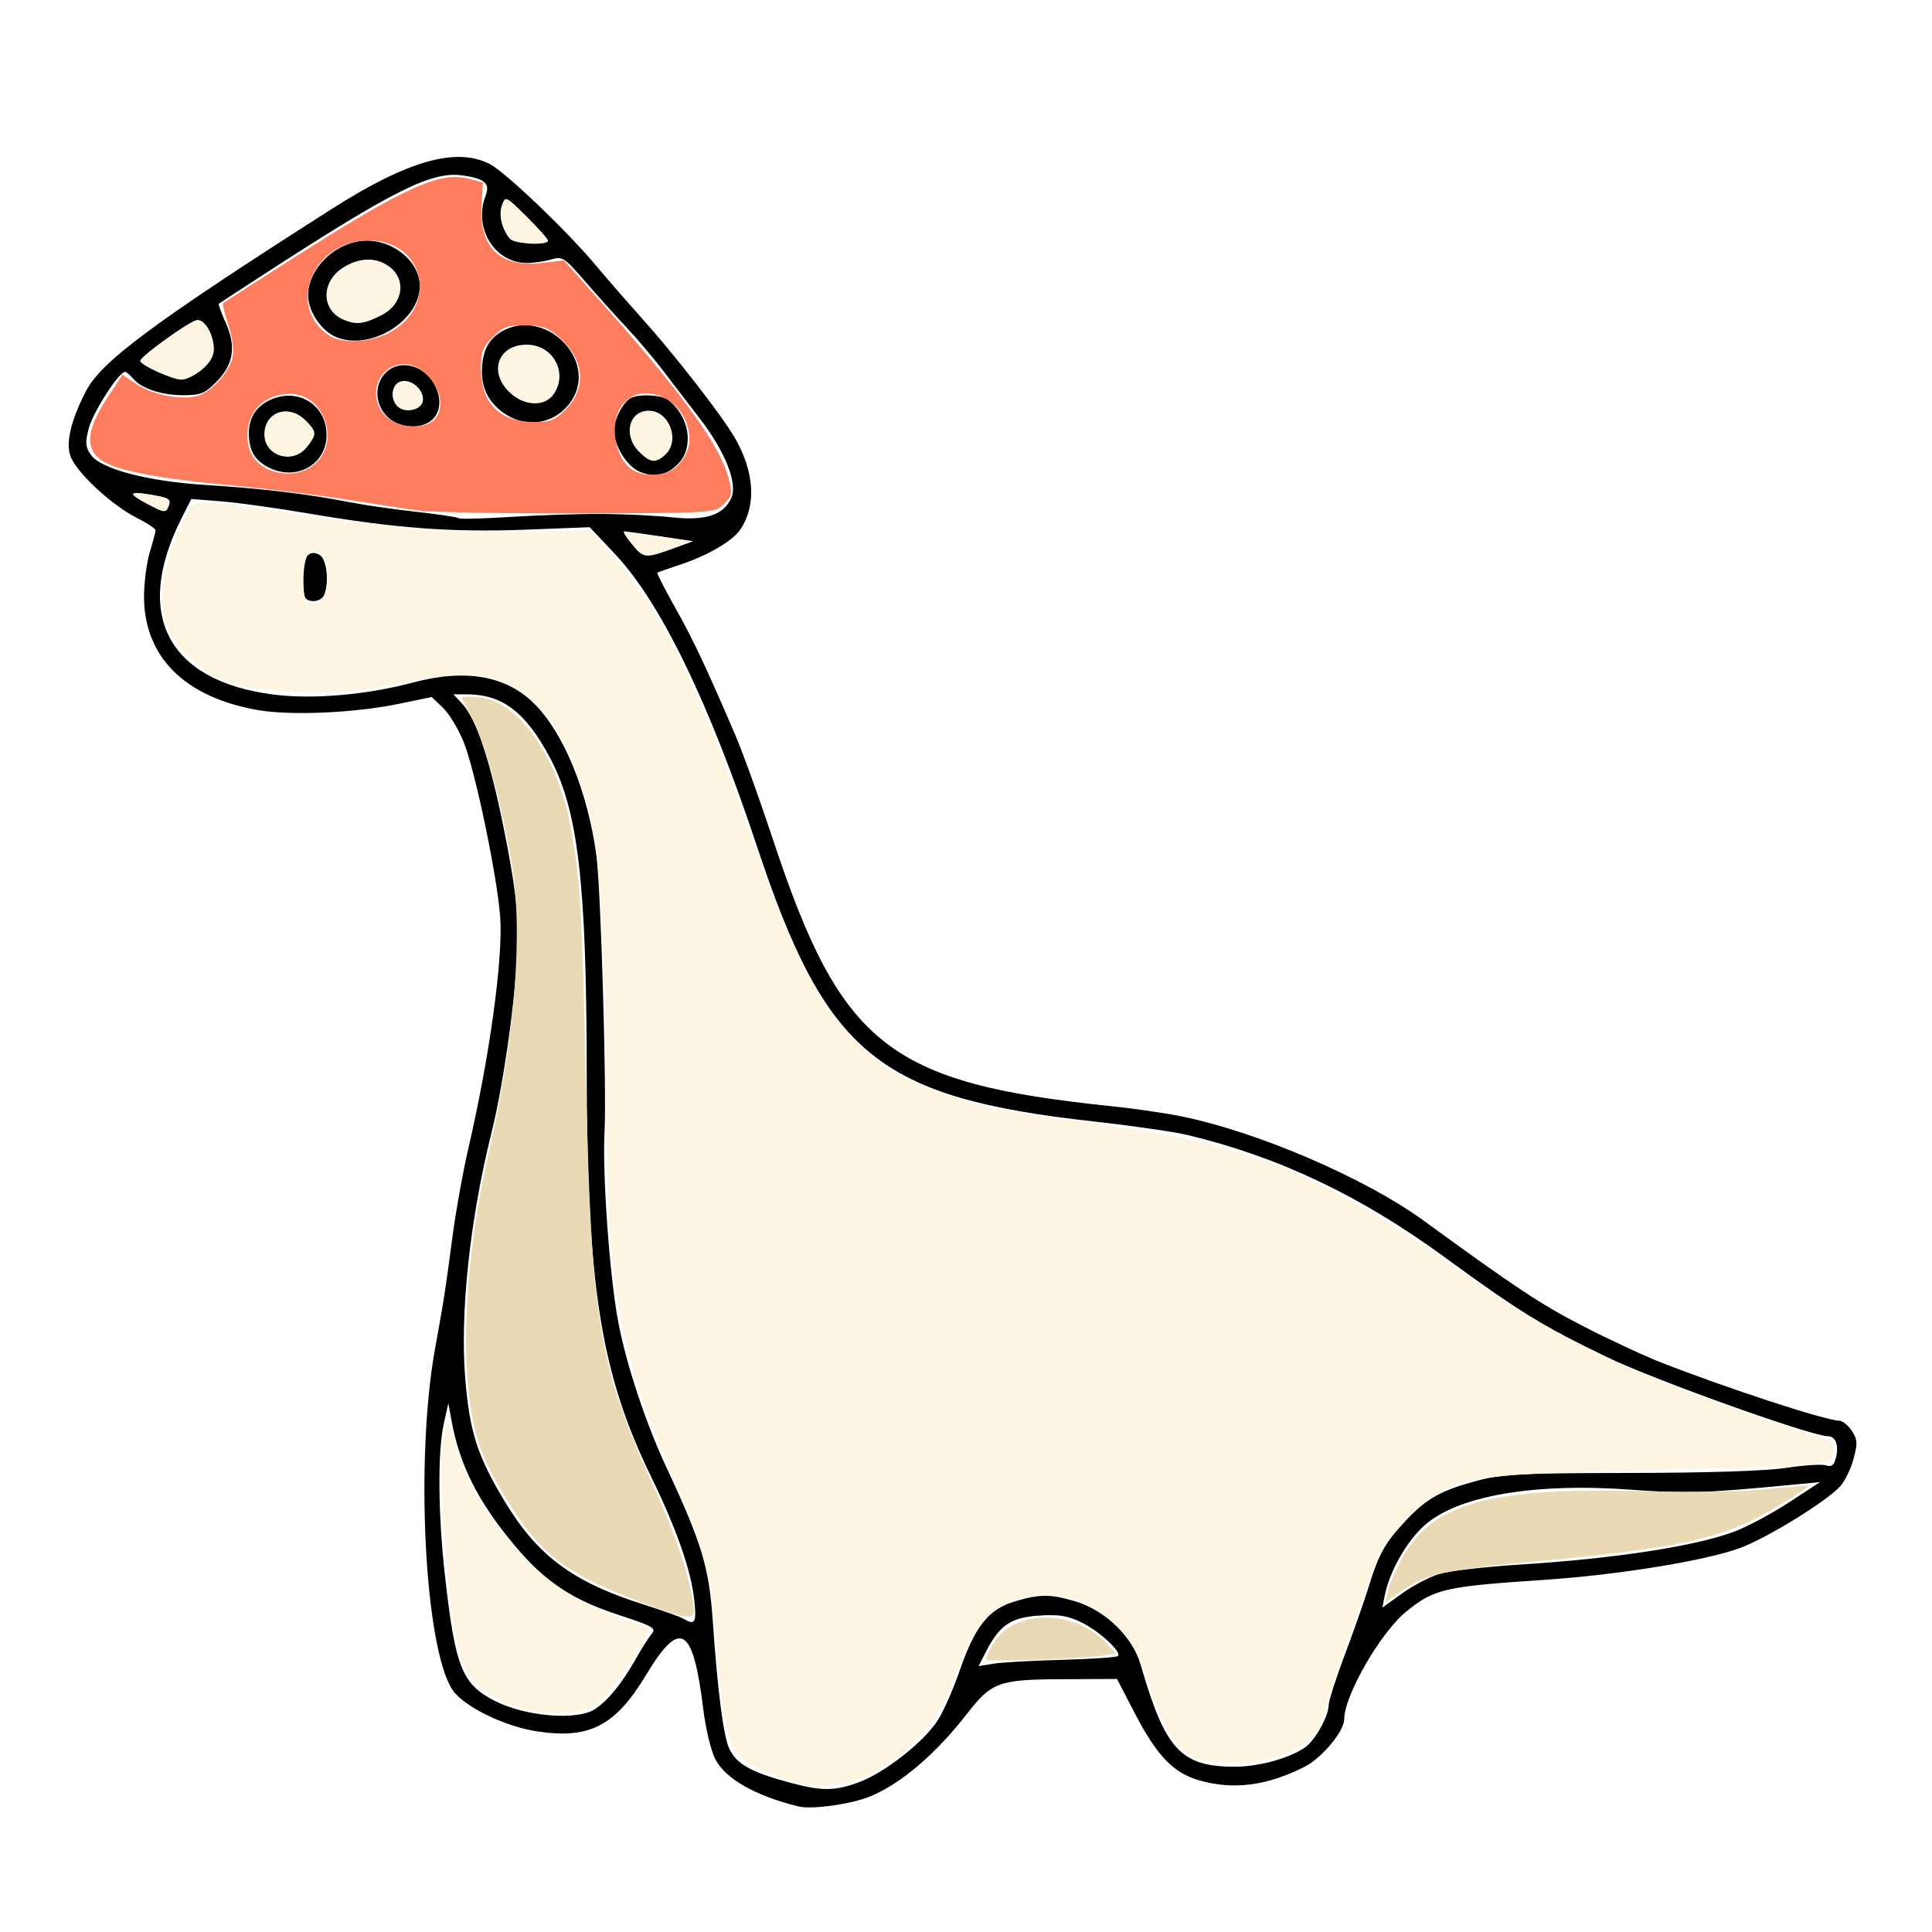
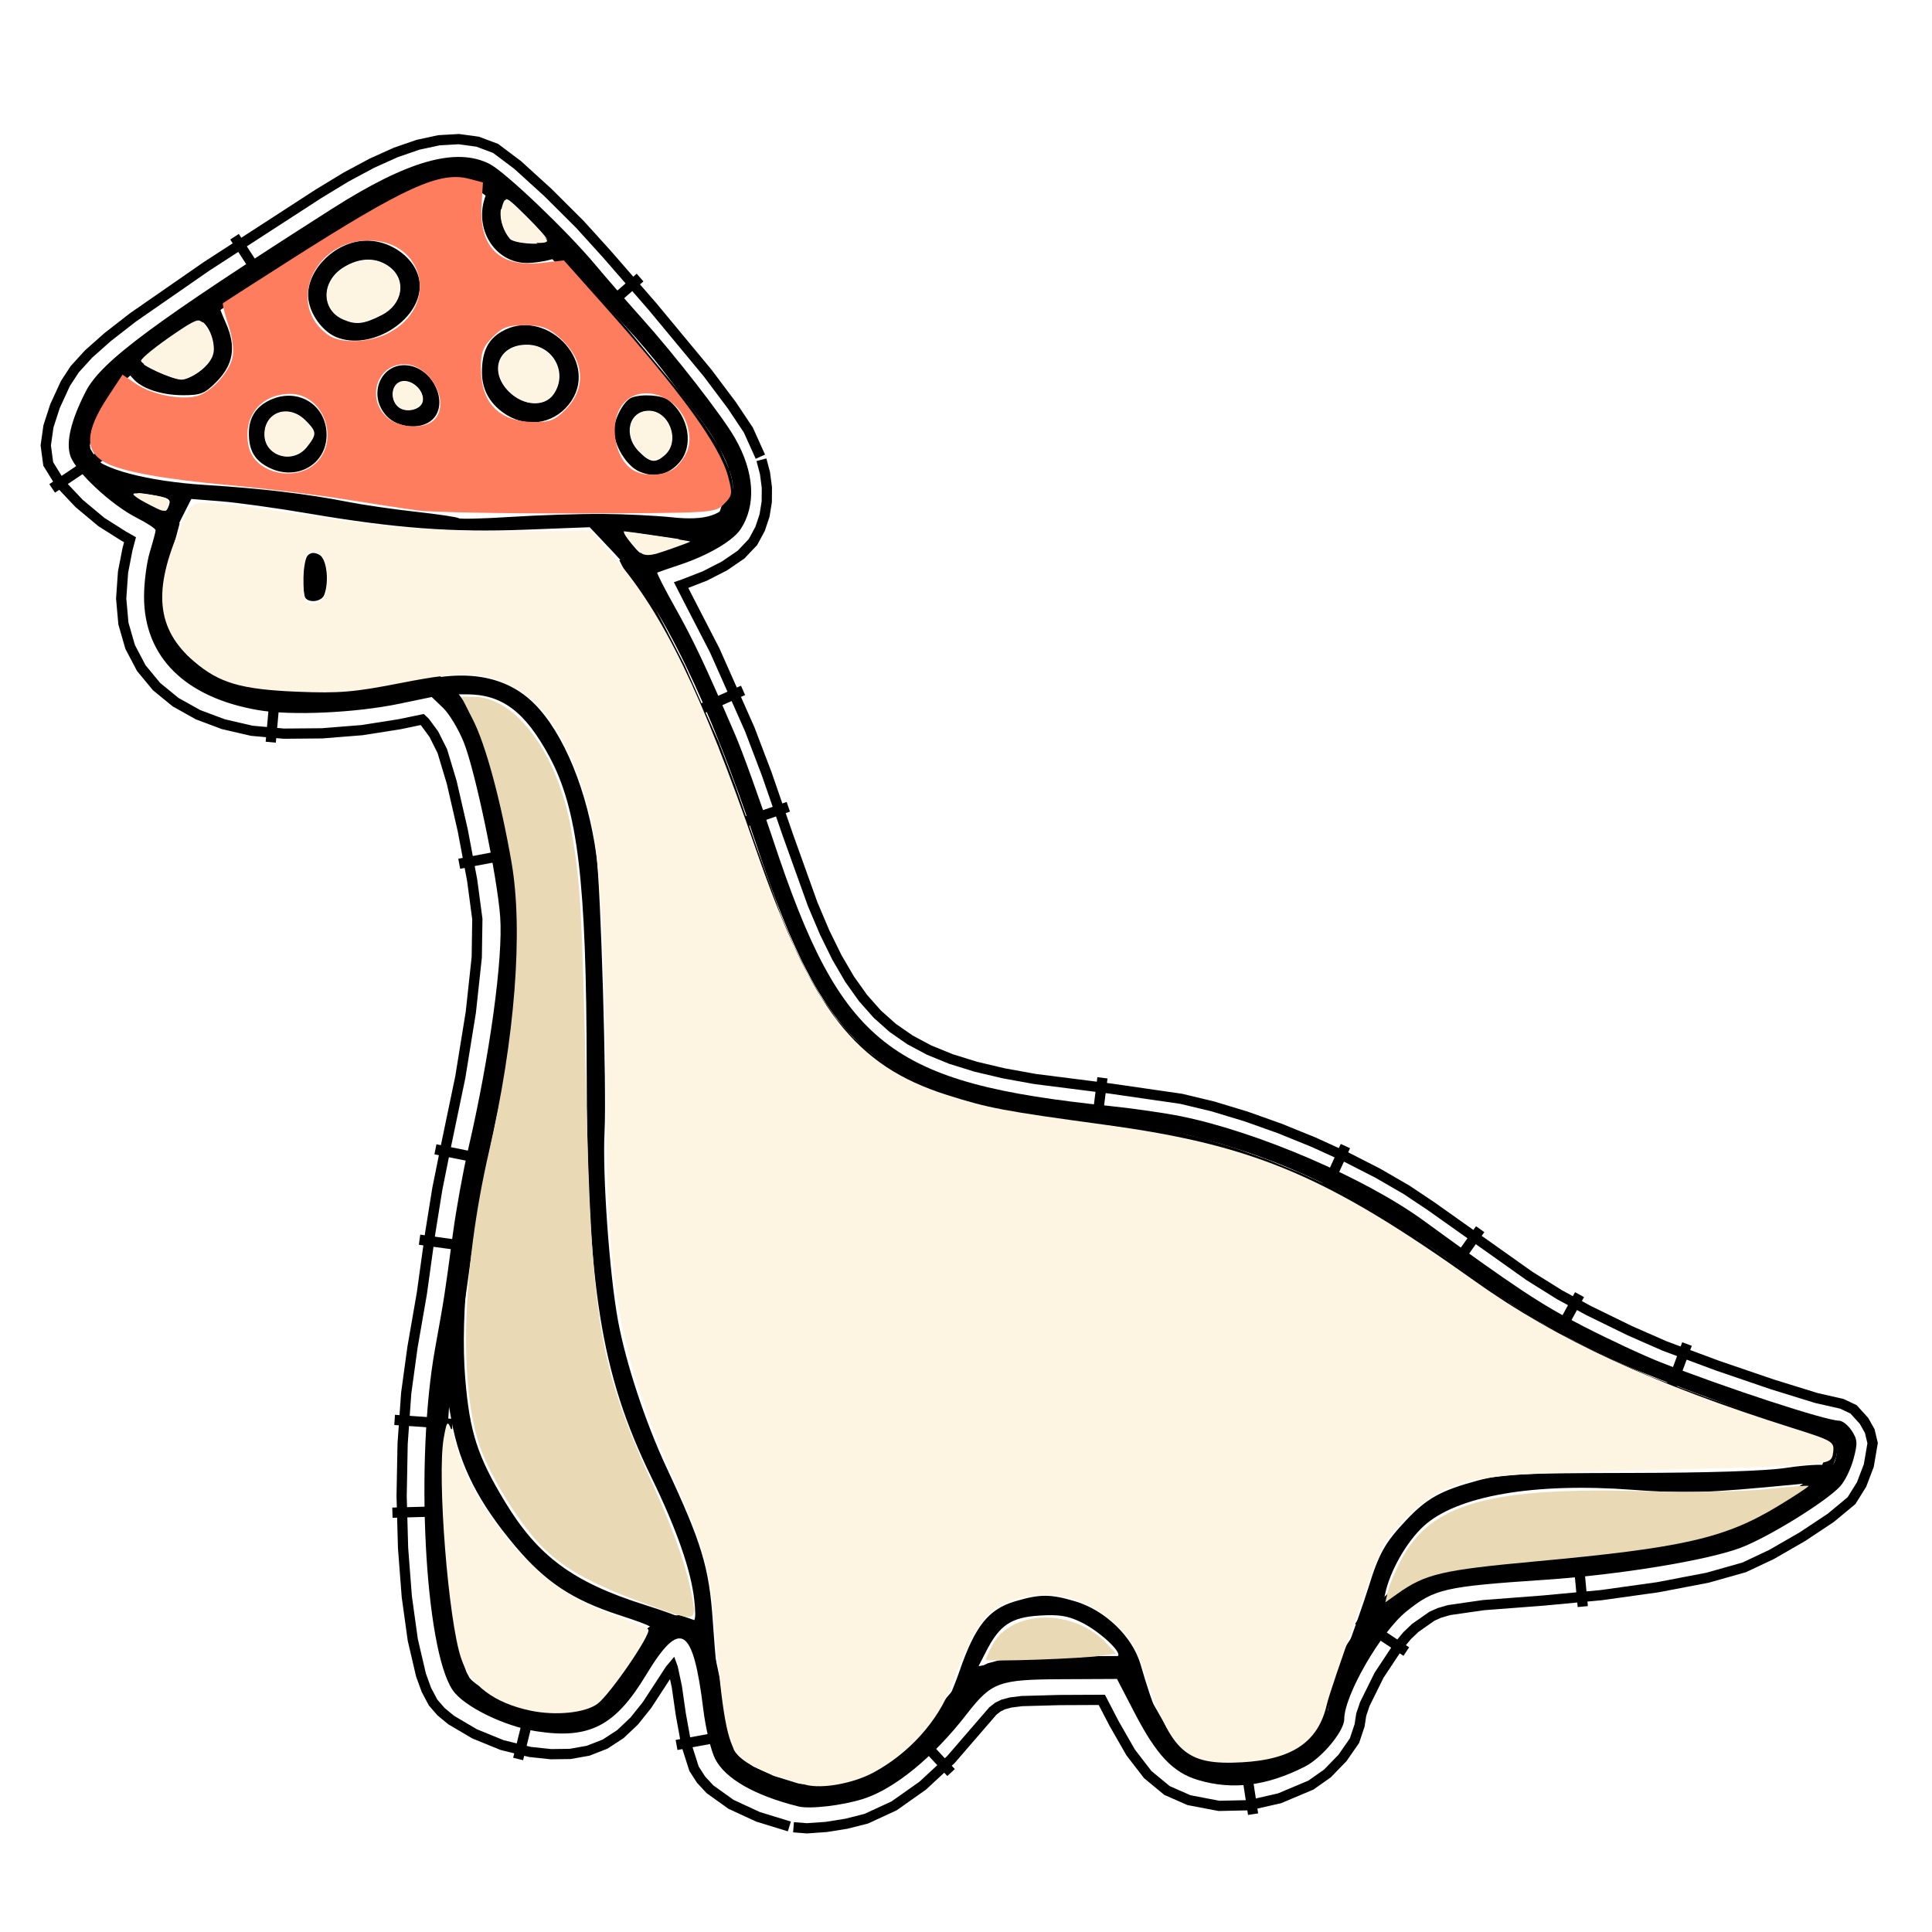
- <svg xmlns="http://www.w3.org/2000/svg" version="1.1" id="svg1" width="50mm" height="50mm" viewBox="0 0 188.976 188.976">
+ <svg xmlns="http://www.w3.org/2000/svg" xmlns:ns1="http://inkstitch.org/namespace" version="1.1" id="svg1" width="50mm" height="50mm" viewBox="0 0 188.976 188.976">
  <defs id="defs1" />
  <g id="g1">
    <path style="fill:#000000;stroke-width:0.38" d="m 78.104,176.698 c -4.267,-1.062 -7.164,-2.715 -8.153,-4.653 -0.408,-0.801 -0.929,-2.973 -1.156,-4.828 -1.002,-8.177 -2.251,-8.936 -5.591,-3.399 -3.028,5.02 -5.542,6.318 -10.705,5.53 -3.164,-0.483 -7.151,-2.441 -8.228,-4.041 -2.73,-4.058 -3.679,-22.509 -1.718,-33.377 0.928,-5.14 0.938,-5.207 1.74,-11.208 0.321,-2.403 1.001,-6.164 1.51,-8.359 2.1,-9.036 3.428,-18.716 3.119,-22.726 C 48.61,85.577 46.491,75.434 45.368,72.618 44.858,71.341 43.944,69.82 43.335,69.237 L 42.23,68.177 39.08,68.832 C 34.755,69.732 28.497,70.016 25.265,69.46 18.096,68.227 14.097,64.262 14.089,58.379 c -0.002,-1.377 0.251,-3.343 0.562,-4.369 0.311,-1.026 0.568,-1.99 0.57,-2.144 0.002,-0.153 -0.827,-0.7 -1.843,-1.214 C 10.871,49.381 7.389,46.128 6.878,44.58 6.433,43.232 6.947,41.099 8.398,38.276 9.9,35.353 15.05,31.535 32.486,20.417 c 7.372,-4.701 12.142,-6.055 15.413,-4.375 1.534,0.788 7.566,6.545 10.358,9.886 1.048,1.254 3.056,3.562 4.463,5.129 3.312,3.688 7.911,9.602 9.161,11.778 1.91,3.326 2.114,6.555 0.565,8.919 -0.748,1.142 -3.169,2.564 -5.93,3.483 -1.149,0.383 -2.15,0.729 -2.223,0.771 -0.073,0.041 0.713,1.582 1.747,3.424 1.792,3.192 2.945,5.635 5.884,12.468 0.719,1.672 2.383,6.288 3.697,10.258 6.665,20.134 11.312,23.793 33.068,26.04 2.194,0.227 5.272,0.672 6.839,0.991 7.522,1.528 18.011,6.043 23.746,10.222 9.062,6.603 11.423,8.166 15.581,10.308 2.506,1.291 5.924,2.884 7.595,3.539 6.443,2.526 16.15,5.701 17.428,5.701 0.331,0 0.892,0.445 1.248,0.988 0.565,0.862 0.587,1.213 0.175,2.755 -0.26,0.972 -0.846,2.176 -1.303,2.676 -1.355,1.482 -7.018,4.983 -9.72,6.008 -3.262,1.238 -11.881,2.651 -19.155,3.139 -9.863,0.662 -10.793,0.874 -13.549,3.088 -2.509,2.017 -6.09,8.218 -6.09,10.548 0,1.164 -2.171,3.781 -3.844,4.635 -3.718,1.897 -7.066,2.319 -10.44,1.317 -2.467,-0.733 -4.072,-2.428 -6.224,-6.577 l -1.718,-3.312 -5.319,0.025 c -6.304,0.029 -6.934,0.262 -9.438,3.487 -3.223,4.151 -7.017,7.251 -10.061,8.219 -2.034,0.647 -5.219,1.02 -6.337,0.742 z m 5.986,-2.402 c 2.423,-0.907 6.124,-3.796 7.551,-5.895 0.567,-0.834 1.566,-3.07 2.222,-4.97 1.509,-4.374 2.826,-6.026 5.417,-6.796 2.44,-0.725 3.457,-0.725 5.884,-0.005 2.94,0.873 5.616,3.461 6.406,6.195 2.382,8.243 3.895,9.923 8.991,9.987 2.39,0.03 5.357,-0.749 7.033,-1.847 0.999,-0.654 2.372,-3.089 2.372,-4.204 0,-0.398 0.701,-2.585 1.558,-4.859 0.857,-2.275 1.901,-5.247 2.322,-6.605 1.034,-3.341 1.601,-4.358 3.656,-6.555 2.045,-2.186 3.442,-2.961 7.093,-3.937 2.326,-0.621 4.184,-0.713 14.818,-0.73 7.76,-0.013 13.298,-0.193 15.309,-0.498 1.733,-0.263 3.48,-0.375 3.882,-0.247 0.56,0.178 0.788,0.006 0.974,-0.739 0.31,-1.236 -0.023,-2.112 -0.804,-2.112 -1.576,0 -16.842,-5.458 -21.451,-7.67 -6.372,-3.057 -8.674,-4.471 -16.015,-9.836 -8.235,-6.019 -16.243,-9.823 -25.18,-11.962 -1.269,-0.304 -5.369,-0.894 -9.111,-1.311 C 85.881,107.345 80.822,103.208 74.019,82.723 69.351,68.667 64.613,58.918 60.155,54.192 l -2.474,-2.623 -6.315,0.242 c -7.169,0.274 -12.681,-0.137 -21.133,-1.576 -3.134,-0.534 -7.009,-1.073 -8.61,-1.199 l -2.911,-0.229 -0.941,1.858 c -4.772,9.424 -1.391,15.938 8.965,17.272 3.829,0.493 9.102,0.038 13.684,-1.181 5.124,-1.363 9.099,-0.665 11.844,2.08 2.89,2.89 5.217,8.577 6.074,14.843 0.426,3.114 1.011,22.947 0.796,26.976 -0.223,4.175 0.479,14.019 1.323,18.563 0.772,4.152 2.676,9.917 4.726,14.305 3.462,7.411 4.176,9.773 4.535,15.004 0.475,6.912 1.045,11.325 1.618,12.528 0.709,1.488 2.107,2.277 5.817,3.284 3.239,0.879 4.495,0.872 6.936,-0.042 z M 29.916,58.54 c -0.427,-0.427 -0.281,-3.746 0.185,-4.212 0.301,-0.301 0.657,-0.321 1.14,-0.063 0.713,0.381 0.979,2.603 0.471,3.927 -0.232,0.606 -1.326,0.817 -1.796,0.348 z M 58.202,167.168 c 1.292,-0.861 2.612,-2.479 3.949,-4.842 0.591,-1.045 1.309,-2.177 1.596,-2.517 0.468,-0.554 0.14,-0.742 -3.217,-1.841 -4.558,-1.493 -7.172,-3.225 -10.1,-6.692 -3.624,-4.292 -5.474,-7.935 -6.27,-12.345 l -0.303,-1.681 -0.448,2.013 c -0.613,2.754 -0.562,8.87 0.124,14.953 0.999,8.856 1.658,10.511 4.836,12.141 3.024,1.551 8.095,1.969 9.834,0.811 z m 45.667,-4.813 c 2.886,-0.077 5.353,-0.245 5.481,-0.373 0.396,-0.396 -1.855,-2.463 -3.602,-3.309 -1.31,-0.634 -2.167,-0.769 -4.095,-0.647 -2.755,0.175 -3.877,0.929 -5.187,3.483 l -0.75,1.463 1.452,-0.239 c 0.799,-0.131 3.814,-0.302 6.7,-0.379 z m -35.956,-5.822 c -0.307,-2.898 -1.726,-6.961 -4.212,-12.063 -4.953,-10.161 -6.294,-18.627 -6.314,-39.859 -0.017,-18.376 -0.863,-25.451 -3.658,-30.619 -2.375,-4.39 -4.61,-6.071 -8.08,-6.077 l -1.301,-0.002 0.823,0.876 c 1.422,1.513 2.762,5.533 4.142,12.417 0.994,4.961 1.333,7.62 1.331,10.453 -0.002,4.438 -1.291,14.025 -2.579,19.187 -2.102,8.424 -3.083,17.632 -2.558,24.001 0.432,5.235 1.192,7.59 3.888,12.053 3.216,5.322 6.669,7.869 13.659,10.074 1.753,0.553 3.462,1.166 3.799,1.363 1.133,0.662 1.292,0.391 1.06,-1.803 z m 72.905,-2.591 c 0.949,-0.286 4.543,-0.697 7.985,-0.914 9.227,-0.582 17.068,-1.794 20.854,-3.223 1.26,-0.476 3.659,-1.758 5.331,-2.851 l 3.039,-1.986 -2.47,0.238 c -8.674,0.837 -10.757,0.906 -15.782,0.523 -9.703,-0.739 -17.299,0.577 -20.532,3.557 -1.699,1.567 -3.321,4.444 -3.777,6.701 l -0.254,1.26 1.939,-1.393 c 1.066,-0.766 2.716,-1.627 3.665,-1.913 z M 66.114,53.554 67.801,52.936 64.594,52.461 c -1.764,-0.261 -3.352,-0.482 -3.529,-0.491 -0.177,-0.009 0.165,0.568 0.76,1.281 1.164,1.395 1.285,1.403 4.289,0.302 z M 58.918,50.27 c 2.194,0.014 5.28,0.165 6.858,0.334 3.247,0.349 4.994,-0.222 5.748,-1.876 0.65,-1.427 -0.558,-4.505 -3.045,-7.753 -1.183,-1.546 -2.88,-3.758 -3.77,-4.915 -0.89,-1.158 -2.432,-2.97 -3.426,-4.028 -0.994,-1.058 -2.796,-3.063 -4.004,-4.456 -2.118,-2.442 -2.241,-2.52 -3.411,-2.185 -0.668,0.191 -1.728,0.342 -2.356,0.335 -3.156,-0.037 -5.216,-3.416 -4.012,-6.581 0.462,-1.214 -0.086,-1.689 -2.297,-1.991 -2.986,-0.407 -6.652,1.421 -19.338,9.644 -2.403,1.558 -4.414,2.871 -4.469,2.918 -0.055,0.047 0.26,0.899 0.7,1.893 1.032,2.334 0.74,4.075 -0.972,5.787 -1.101,1.101 -1.51,1.262 -3.212,1.262 -2.124,0 -4.097,-0.662 -4.917,-1.651 -0.287,-0.346 -0.635,-0.629 -0.774,-0.629 -0.585,0 -3.106,3.908 -3.521,5.459 -0.381,1.424 -0.357,1.827 0.154,2.606 0.928,1.416 5.546,2.64 11.311,2.998 5.411,0.336 9.926,0.873 13.832,1.645 1.482,0.293 4.491,0.731 6.685,0.973 2.194,0.242 4.074,0.524 4.177,0.627 0.103,0.103 2.411,0.046 5.129,-0.127 2.718,-0.173 6.737,-0.303 8.931,-0.288 z m 3.579,-4.166 c -1.216,-0.539 -2.44,-2.549 -2.44,-4.01 0,-1.108 0.973,-2.913 1.727,-3.202 1.001,-0.384 2.978,-0.247 3.61,0.251 2.009,1.584 2.496,4.483 1.027,6.126 -1.081,1.21 -2.429,1.497 -3.924,0.835 z m 2.565,-1.618 c 1.5,-1.358 0.409,-4.31 -1.593,-4.31 -1.972,0 -2.55,2.415 -0.959,4.007 1.097,1.097 1.609,1.157 2.552,0.304 z m -38.904,1.176 c -1.289,-0.7 -1.814,-1.651 -1.814,-3.288 0,-1.582 0.767,-2.712 2.258,-3.33 2.676,-1.108 5.341,0.633 5.341,3.491 0,2.963 -3.049,4.611 -5.784,3.127 z m 3.857,-1.929 c 1.001,-1.272 0.989,-1.492 -0.145,-2.626 -1.639,-1.639 -4.007,-0.821 -4.007,1.384 0,2.138 2.79,2.972 4.152,1.241 z m 7.798,-3.044 c -1.983,-2.14 -0.445,-5.437 2.292,-4.914 2.42,0.463 3.789,3.817 2.161,5.29 -1.107,1.001 -3.351,0.812 -4.452,-0.377 z m 3.549,-1.485 c 0.152,-1.063 -1.166,-2.207 -2.174,-1.887 -0.887,0.282 -1.067,1.666 -0.315,2.419 0.732,0.732 2.358,0.385 2.489,-0.531 z m 8.231,1.403 c -1.612,-0.983 -2.453,-2.423 -2.453,-4.2 0,-1.978 0.575,-3.177 1.896,-3.958 4.204,-2.484 9.51,2.735 6.863,6.75 -1.413,2.144 -4.111,2.746 -6.306,1.407 z m 4.554,-2.036 c 1.457,-2.08 -0.041,-4.855 -2.621,-4.855 -2.768,0 -3.758,2.587 -1.756,4.588 1.415,1.415 3.484,1.541 4.377,0.266 z M 32.892,32.975 c -1.325,-0.548 -2.525,-2.172 -2.723,-3.685 -0.329,-2.511 2.156,-5.32 5.05,-5.708 2.872,-0.385 5.837,1.84 5.841,4.384 0.005,3.422 -4.831,6.388 -8.167,5.008 z m 4.453,-2.159 c 2.033,-1.034 2.444,-3.388 0.815,-4.67 -1.276,-1.004 -2.931,-1.002 -4.559,0.004 -2.199,1.359 -2.216,4.159 -0.031,5.104 1.264,0.546 2.01,0.46 3.775,-0.438 z M 16.497,49.497 c 0.267,-0.695 0.072,-0.809 -1.937,-1.142 -1.991,-0.329 -2.046,-0.066 -0.19,0.914 1.737,0.917 1.858,0.93 2.127,0.228 z m 3.258,-13.344 c 0.771,-0.649 1.167,-1.328 1.163,-1.995 -0.008,-1.425 -0.868,-2.921 -1.643,-2.856 -0.673,0.056 -5.544,3.551 -5.561,3.99 -0.015,0.4 3.151,1.844 4.046,1.844 0.454,1.67e-4 1.352,-0.442 1.995,-0.983 z M 53.598,23.541 c 0,-0.164 -0.934,-1.221 -2.076,-2.349 -2.058,-2.032 -2.08,-2.042 -2.421,-1.127 -0.349,0.935 -0.022,2.335 0.767,3.286 0.433,0.521 3.731,0.689 3.731,0.189 z" id="path1" />
+     <path id="path38" style="stroke:#000000;stroke-width:1px;fill:none" transform="" d="M78.319,175.041 75.506,174.176 73.414,173.209 71.959,172.165 71.57,171.745 71.335,171.381 70.803,169.717 70.321,167.063 69.926,164.313 69.449,162.082 68.789,160.283 67.653,158.91 66.405,158.481 65.159,158.632 63.729,159.595 62.5,161.062 61.281,162.935 60.214,164.568 59.247,165.776 58.333,166.641 57.443,167.221 56.502,167.59 55.406,167.784 54.066,167.801 52.488,167.632 50.277,167.086 48.104,166.199 46.312,165.142 45.786,164.71 45.499,164.38 45.172,163.762 44.808,162.763 44.096,159.713 43.551,155.776 43.201,151.223 43.066,146.338 43.159,141.393 43.493,136.663 44.082,132.37 44.999,127.09 45.822,121.151 46.498,116.95 47.315,112.892 48.739,106.058 49.8,99.518 50.409,93.875 50.474,89.676 49.919,85.51 48.959,80.423 47.84,75.559 46.79,72.066 45.665,69.825 44.42,68.134 42.479,66.273 38.401,67.121 34.988,67.659 31.339,67.951 27.916,67.981 25.225,67.738 22.934,67.207 20.953,66.465 19.309,65.544 17.991,64.466 16.98,63.241 16.253,61.859 15.803,60.294 15.644,58.51 15.789,56.458 16.153,54.581 17.009,51.364 15.441,49.995 14.012,49.18 12.151,48.002 10.335,46.489 8.922,44.994 8.357,44.079 8.291,43.58 8.435,42.557 8.909,41.1 9.717,39.341 10.308,38.435 11.332,37.312 12.951,35.876 15.246,34.092 22.29,29.205 33.151,22.167 35.729,20.601 38.041,19.359 40.098,18.431 41.9,17.809 43.444,17.476 44.733,17.402 45.794,17.548 46.641,17.865 48.226,19.056 50.963,21.546 53.969,24.539 56.504,27.333 60.94,32.43 66.25,38.834 68.505,41.837 69.882,43.903 70.93,46.226  M77.209,178.653 74.152,177.713 71.503,176.489 69.445,175.013 68.571,174.069 67.888,173.008 67.128,170.634 66.59,167.67 66.203,164.978 65.808,163.133 65.774,163.04 65.544,163.314 64.447,165 63.279,166.788 62.033,168.343 60.682,169.621 59.182,170.599 57.531,171.245 55.762,171.559 53.888,171.583 51.831,171.363 49.103,170.689 46.421,169.594 44.14,168.249 43.142,167.429 42.364,166.533 41.71,165.302 41.179,163.843 40.376,160.403 39.791,156.18 39.426,151.42 39.285,146.354 39.382,141.224 39.732,136.272 40.346,131.79 41.264,126.507 42.084,120.592 42.778,116.277 43.612,112.134 45.022,105.37 46.053,99.012 46.633,93.642 46.691,89.897 46.186,86.11 45.259,81.197 44.185,76.528 43.265,73.468 42.431,71.807 41.57,70.637 41.3,70.379 39.08,70.84 35.434,71.415 31.506,71.73 27.762,71.762 24.625,71.479 21.839,70.833 19.358,69.903 17.172,68.679 15.312,67.157 13.817,65.346 12.728,63.275 12.071,60.99 11.853,58.545 12.035,55.963 12.468,53.735 12.718,52.793 12.064,52.42 9.921,51.064 7.743,49.248 5.91,47.31 4.717,45.378 4.476,43.565 4.739,41.702 5.382,39.722 6.399,37.509 7.31,36.114 8.674,34.618 10.534,32.967 13.007,31.045 20.185,26.066 31.141,18.965 33.852,17.318 36.368,15.967 38.702,14.915 40.881,14.162 42.934,13.719 44.883,13.608 46.726,13.86 48.477,14.517 50.638,16.141 53.57,18.808 56.704,21.928 59.329,24.822 63.821,29.983 69.218,36.491 71.591,39.653 73.2,42.066 74.375,44.671  M71.754,169.668 66.176,170.681  M52.039,166.548 50.68,172.052  M44.052,147.805 38.385,147.962  M44.255,139.284 38.6,138.885  M46.653,122.037 41.038,121.258  M48.149,113.536 42.591,112.417  M50.489,83.436 44.918,84.488  M26.992,66.949 26.483,72.595  M9.807,44.612 5.101,47.772  M26.022,27.913 22.939,23.155  M58.331,30.871 62.607,27.149  " ns1:satin_column="true" />
+     <path id="path39" style="stroke:#000000;stroke-width:1px;fill:none" transform="" d="M70.825,45.93 71.11,47.01 71.23,47.921 71.223,48.76 71.099,49.525 71.034,49.721 70.865,50.223 70.563,50.784 70.021,51.353 68.928,52.101 67.388,52.889 65.524,53.612 61.283,55.083 64.019,60.444 66.507,65.267 69.836,72.77 71.433,76.962 72.737,80.731 73.499,82.936 75.963,89.803 77.224,92.781 78.535,95.449 79.934,97.843 81.456,99.981 83.132,101.871 84.985,103.522 87.03,104.941 89.279,106.143 91.744,107.148 94.443,107.986 97.404,108.686 100.667,109.278 108.095,110.22 114.831,111.196 117.638,111.869 120.674,112.788 123.822,113.908 126.983,115.191 130.061,116.594 132.958,118.075 135.577,119.589 137.862,121.117 147.516,127.961 150.648,129.915 153.648,131.548 157.83,133.591 161.4,135.16 166.737,137.144 172.176,139.002 176.693,140.4 178.918,140.906 179.007,140.947 179.243,141.208 179.306,141.32 179.13,142.35 178.684,143.52 178.217,144.267 176.819,145.428 174.308,147.094 171.53,148.696 169.275,149.759 166.157,150.638 161.557,151.521 156.168,152.274 150.624,152.791 144.686,153.245 140.944,153.785 139.478,154.209 138.19,154.789 136.034,156.296 134.87,157.407 133.706,158.804 131.607,161.975 129.993,165.24 129.46,166.824 129.301,167.866 129.073,168.551 128.387,169.54 127.375,170.582 126.379,171.283 123.995,172.287 121.719,172.806 119.551,172.853 117.426,172.447 116.151,171.886 114.998,170.933 113.746,169.309 112.296,166.781 110.065,162.479 103.569,162.509 99.676,162.616 98.143,162.805 96.788,163.166 95.574,163.765 94.496,164.61 92.732,166.649 90.296,169.471 87.871,171.717 85.555,173.353 83.467,174.316 82.028,174.68 80.373,174.944 78.947,175.044 77.912,174.963  M74.48,44.968 74.826,46.279 75.011,47.688 75,49.079 74.781,50.435 74.62,50.914 74.345,51.733 73.649,53.023 72.483,54.248 70.863,55.356 68.936,56.342 66.828,57.161 66.623,57.232 67.382,58.719 69.917,63.633 73.332,71.33 74.986,75.671 75.216,76.336 77.064,81.68 79.484,88.427 80.663,91.209 81.867,93.66 83.111,95.789 84.418,97.624 85.813,99.198 87.328,100.548 89.004,101.711 90.887,102.717 93.02,103.587 95.439,104.338 98.176,104.985 101.243,105.541 108.603,106.475 115.544,107.48 118.627,108.22 121.856,109.197 125.167,110.375 128.479,111.719 131.706,113.19 134.766,114.754 137.575,116.378 140.006,118.003 149.611,124.813 152.553,126.649 155.382,128.188 159.42,130.162 162.82,131.655 168.007,133.584 173.346,135.408 177.672,136.746 180.158,137.311 181.299,137.85 182.33,138.985 182.887,139.979 183.168,141.156 182.794,143.351 182.084,145.211 181.1,146.786 179.077,148.465 176.299,150.309 173.283,152.048 170.603,153.311 167.028,154.32 162.175,155.251 156.605,156.029 150.943,156.557 145.1,157.004 141.743,157.488 140.785,157.765 140.065,158.089 138.435,159.229 137.635,159.992 136.743,161.063 134.89,163.863 133.494,166.686 133.147,167.718 132.989,168.756 132.487,170.261 131.315,171.949 129.841,173.468 128.222,174.608 125.157,175.898 122.185,176.576 119.234,176.64 116.296,176.079 114.149,175.134 112.264,173.578 110.595,171.413 108.978,168.592 107.773,166.269 103.63,166.288 99.96,166.389 98.864,166.524 98.124,166.722 97.598,166.981 97.116,167.359 95.591,169.122 93.019,172.1 90.256,174.661 87.452,176.639 84.734,177.894 82.791,178.386 80.804,178.702 78.932,178.834 77.616,178.731  M67.497,69.828 72.679,67.528  M71.75,80.768 77.108,78.915  M107.121,111.049 107.834,105.425  M129.247,117.261 131.599,112.103  M141.502,124.856 144.781,120.231  M151.79,131.612 154.5,126.633  M163.038,136.777 165.013,131.463  M154.289,151.5 154.816,157.145  M132.829,158.417 137.557,161.546  M121.711,171.846 122.568,177.451  M89.176,169.22 93.029,173.379  " ns1:satin_column="true" />
    <path style="fill:#ff7d5f;fill-opacity:1;stroke-width:0;stroke-linejoin:bevel;stroke-miterlimit:0" d="M 40.916,49.933 C 39.612,49.758 36.323,49.256 33.607,48.82 30.89,48.383 25.734,47.757 22.148,47.428 16.026,46.868 11.928,46.117 10.331,45.262 8.242,44.144 8.31,42.225 10.558,38.812 l 1.425,-2.164 1.355,0.919 c 1.511,1.025 4.299,1.582 5.903,1.179 1.37,-0.344 3.176,-2.296 3.503,-3.786 0.156,-0.712 -0.004,-1.963 -0.406,-3.176 -0.365,-1.1 -0.602,-2.058 -0.525,-2.128 0.076,-0.07 3.104,-2.015 6.728,-4.321 11.081,-7.053 14.487,-8.594 17.343,-7.847 l 1.354,0.354 -0.134,2.196 c -0.253,4.153 1.79,6.141 5.837,5.683 l 2.216,-0.251 3.967,4.454 c 7.481,8.399 11.281,13.644 12.098,16.697 0.445,1.665 0.417,1.855 -0.405,2.676 -0.879,0.879 -0.961,0.885 -14.207,0.919 -7.328,0.019 -14.39,-0.109 -15.694,-0.284 z M 31.137,45.049 c 2.063,-2.398 0.333,-6.523 -2.735,-6.52 -2.926,0.003 -4.71,2.265 -4.074,5.163 0.598,2.723 4.896,3.579 6.808,1.356 z m 35.147,0.491 c 1.155,-1.262 1.425,-2.471 0.904,-4.05 -0.964,-2.92 -4.627,-4.039 -6.293,-1.922 -1.385,1.76 -0.794,5.356 1.058,6.434 1.259,0.733 3.45,0.499 4.33,-0.462 z M 42.468,41.067 c 1.663,-1.663 -0.375,-5.437 -2.935,-5.437 -2.578,0 -3.702,3.183 -1.796,5.088 1.15,1.15 3.739,1.341 4.731,0.349 z m 12.806,-0.958 c 2.184,-2.184 1.907,-5.033 -0.705,-7.23 -1.009,-0.849 -1.674,-1.068 -3.245,-1.068 -1.657,0 -2.162,0.186 -3.13,1.155 -0.944,0.944 -1.155,1.489 -1.155,2.983 0,3.484 1.773,5.299 5.204,5.329 1.536,0.013 2.045,-0.183 3.03,-1.168 z m -17.29,-7.524 c 4.995,-2.548 3.611,-9.06 -1.927,-9.068 -5.392,-0.008 -8.1,6.347 -3.944,9.258 1.226,0.859 3.992,0.769 5.872,-0.189 z" id="path2" />
    <path style="fill:#fdf5e2;fill-opacity:1;stroke-width:0;stroke-linejoin:bevel;stroke-miterlimit:0" d="m 78.844,174.584 c -3.382,-0.849 -5.815,-1.914 -6.656,-2.914 -1.052,-1.25 -1.53,-3.849 -2.219,-12.05 -0.504,-6.005 -1.098,-8.243 -3.823,-14.392 C 60.51,132.508 59.299,125.729 59.276,106.756 59.26,93.782 58.696,83.887 57.746,79.884 56.234,73.519 53.596,69.045 50.32,67.291 47.305,65.677 45.395,65.592 39.268,66.796 34.649,67.704 33.202,67.827 29.102,67.661 23.581,67.436 21.446,66.812 18.981,64.702 15.282,61.536 14.913,57.74 17.694,51.466 c 0.991,-2.235 1.033,-2.272 2.632,-2.27 0.894,0.001 4.025,0.363 6.959,0.804 11.422,1.717 14.419,1.976 22.484,1.937 l 8.063,-0.038 2.319,2.682 c 4.731,5.471 8.527,13.307 13.754,28.393 5.473,15.795 9.732,21.281 18.735,24.131 4.103,1.299 5.432,1.549 15.516,2.924 14.573,1.987 21.639,4.981 36.18,15.331 7.995,5.69 17.405,10.036 31.026,14.33 3.878,1.222 4.064,1.331 3.951,2.31 -0.112,0.968 -0.279,1.042 -2.885,1.286 -1.521,0.142 -8.721,0.381 -16.001,0.53 -16.87,0.346 -18.723,0.713 -22.649,4.488 -1.049,1.009 -2.147,2.289 -2.44,2.844 -0.654,1.241 -5.186,13.946 -5.559,15.584 -0.831,3.651 -3.368,5.375 -8.308,5.646 -5.449,0.299 -6.871,-0.948 -9.285,-8.145 -1.023,-3.051 -1.469,-3.82 -3.104,-5.348 -2.541,-2.377 -5.592,-3.332 -8.622,-2.699 -3.759,0.785 -4.873,2.101 -7.423,8.769 -1.308,3.421 -4.125,6.547 -7.58,8.412 -1.987,1.073 -4.992,1.626 -6.616,1.218 z M 31.552,58.598 c 0.678,-0.678 0.598,-3.672 -0.113,-4.263 -1.132,-0.939 -1.783,-0.176 -1.783,2.091 0,1.166 0.119,2.238 0.263,2.383 0.405,0.405 1.108,0.314 1.633,-0.211 z" id="path4" />
    <path style="fill:#fdf5e2;fill-opacity:1;stroke-width:0;stroke-linejoin:bevel;stroke-miterlimit:0" d="m 51.886,167.323 c -3.559,-0.746 -5.902,-2.518 -6.787,-5.135 -1.254,-3.708 -2.362,-17.781 -1.695,-21.532 0.37,-2.082 0.4,-2.053 1.403,1.383 1.525,5.22 6.935,11.895 11.602,14.316 1.474,0.764 3.611,1.692 4.749,2.061 1.138,0.369 2.155,0.81 2.259,0.979 0.288,0.465 -3.784,6.399 -4.991,7.274 -1.218,0.883 -4.084,1.169 -6.541,0.654 z" id="path5" />
    <path style="fill:#fdf5e2;fill-opacity:1;stroke-width:0;stroke-linejoin:bevel;stroke-miterlimit:0" d="m 17.112,36.98 c -1.386,-0.404 -3.317,-1.386 -3.317,-1.687 0,-0.249 1.565,-1.504 3.532,-2.832 1.261,-0.852 1.884,-1.174 2.143,-1.109 0.302,0.076 0.652,0.431 0.912,0.926 0.323,0.616 0.469,1.174 0.473,1.819 0.005,0.681 -0.215,1.138 -0.847,1.756 -0.499,0.489 -1.006,0.822 -1.653,1.088 -0.477,0.196 -0.679,0.202 -1.243,0.038 z" id="path6" />
    <path style="fill:#fdf5e2;fill-opacity:1;stroke-width:0;stroke-linejoin:bevel;stroke-miterlimit:0" d="M 27.647,44.585 C 26.97,44.443 26.4,44.008 26.107,43.41 25.94,43.071 25.913,42.93 25.916,42.445 c 0.003,-0.495 0.033,-0.628 0.229,-1.026 0.238,-0.484 0.563,-0.799 1.035,-1.003 0.389,-0.168 1.149,-0.151 1.633,0.037 0.811,0.314 1.883,1.43 1.883,1.96 0,0.307 -0.371,0.93 -0.875,1.469 -0.532,0.569 -1.431,0.86 -2.174,0.704 z" id="path7" />
    <path style="fill:#fdf5e2;fill-opacity:1;stroke-width:0;stroke-linejoin:bevel;stroke-miterlimit:0" d="m 34.048,31.396 c -1.22,-0.407 -1.894,-1.145 -2.061,-2.259 -0.172,-1.149 0.721,-2.53 2.061,-3.185 0.752,-0.368 1.285,-0.505 1.963,-0.505 1.975,0 3.466,1.606 3.039,3.272 -0.284,1.108 -1.033,1.819 -2.609,2.476 -0.607,0.253 -0.755,0.287 -1.345,0.306 -0.504,0.017 -0.756,-0.009 -1.048,-0.106 z" id="path8" />
    <path style="fill:#fdf5e2;fill-opacity:1;stroke-width:0;stroke-linejoin:bevel;stroke-miterlimit:0" d="m 50.801,23.666 c -0.798,-0.159 -1.004,-0.324 -1.386,-1.11 -0.431,-0.886 -0.52,-1.66 -0.28,-2.436 0.185,-0.599 0.281,-0.677 0.616,-0.501 0.303,0.159 3.055,2.892 3.495,3.47 0.167,0.22 0.288,0.444 0.268,0.496 -0.02,0.053 -0.138,0.116 -0.261,0.141 -0.38,0.076 -1.962,0.037 -2.451,-0.061 z" id="path9" />
    <path style="fill:#fdf5e2;fill-opacity:1;stroke-width:0;stroke-linejoin:bevel;stroke-miterlimit:0" d="m 51.622,39.343 c -0.804,-0.201 -1.731,-0.847 -2.241,-1.561 -0.965,-1.353 -0.776,-2.85 0.454,-3.587 0.493,-0.296 0.743,-0.366 1.465,-0.414 1.36,-0.089 2.475,0.536 3.057,1.714 0.253,0.512 0.26,0.548 0.26,1.298 0,0.718 -0.015,0.804 -0.217,1.229 -0.439,0.926 -1.025,1.332 -1.974,1.368 -0.293,0.011 -0.655,-0.011 -0.805,-0.048 z" id="path10" />
    <path style="fill:#fdf5e2;fill-opacity:1;stroke-width:0;stroke-linejoin:bevel;stroke-miterlimit:0" d="m 39.531,40.054 c -0.67,-0.174 -1.081,-0.756 -1.082,-1.53 -0.001,-0.952 0.819,-1.455 1.731,-1.062 0.398,0.171 0.877,0.641 1.033,1.014 0.139,0.333 0.124,0.794 -0.034,1.054 -0.242,0.396 -1.095,0.668 -1.648,0.525 z" id="path11" />
    <path style="fill:#fdf5e2;fill-opacity:1;stroke-width:0;stroke-linejoin:bevel;stroke-miterlimit:0" d="m 63.308,44.802 c -0.368,-0.238 -1.103,-0.99 -1.307,-1.335 -0.391,-0.665 -0.469,-1.692 -0.172,-2.275 0.185,-0.363 0.619,-0.755 0.967,-0.875 0.456,-0.156 1.071,-0.116 1.512,0.1 0.962,0.471 1.571,1.706 1.375,2.789 -0.103,0.567 -0.262,0.862 -0.677,1.25 -0.652,0.609 -1.138,0.709 -1.698,0.346 z" id="path12" />
    <path style="fill:#fdf5e2;fill-opacity:1;stroke-width:0;stroke-linejoin:bevel;stroke-miterlimit:0" d="m 62.839,54.177 c -0.454,-0.224 -1.91,-2.004 -1.756,-2.147 0.069,-0.064 6.501,0.882 6.434,0.947 -0.084,0.082 -2.884,1.079 -3.372,1.201 -0.576,0.144 -1.013,0.144 -1.306,-0.001 z" id="path13" />
    <path style="fill:#fdf5e2;fill-opacity:1;stroke-width:0;stroke-linejoin:bevel;stroke-miterlimit:0" d="m 15.663,49.88 c -0.284,-0.106 -1.484,-0.722 -1.95,-1.001 -0.208,-0.125 -0.45,-0.293 -0.538,-0.374 -0.141,-0.13 -0.153,-0.154 -0.111,-0.205 0.101,-0.122 1.391,0.013 2.573,0.269 0.58,0.126 0.849,0.255 0.92,0.442 0.06,0.158 -0.114,0.678 -0.293,0.873 -0.095,0.104 -0.319,0.102 -0.601,-0.003 z" id="path14" />
    <path style="fill:#ead9b5;fill-opacity:1;stroke-width:0;stroke-linejoin:bevel;stroke-miterlimit:0" d="m 62.478,156.622 c -5.169,-1.923 -7.979,-3.596 -10.057,-5.987 -2.072,-2.384 -4.36,-6.156 -5.368,-8.849 -2.207,-5.899 -1.894,-17.561 0.785,-29.181 2.533,-10.991 3.356,-21.575 2.197,-28.248 C 48.99,78.34 47.514,72.877 46.273,70.43 L 45.121,68.159 h 1.196 c 4.15,0 8.266,5.611 9.564,13.038 0.889,5.089 1.034,7.573 1.435,24.693 0.553,23.596 1.24,27.695 6.619,39.508 2.061,4.526 3.357,8.299 3.833,11.161 0.352,2.113 0.222,2.115 -5.291,0.064 z" id="path15" />
    <path style="fill:#ead9b5;fill-opacity:1;stroke-width:0;stroke-linejoin:bevel;stroke-miterlimit:0" d="m 96.425,162.342 c 0,-0.106 0.275,-0.725 0.612,-1.376 1.84,-3.559 7.96,-3.682 11.186,-0.225 l 0.933,1 -1.328,0.203 c -1.927,0.295 -11.403,0.626 -11.403,0.398 z" id="path16" />
    <path style="fill:#ead9b5;fill-opacity:1;stroke-width:0;stroke-linejoin:bevel;stroke-miterlimit:0" d="m 135.768,155.61 c 0.146,-0.619 0.726,-1.99 1.289,-3.045 2.96,-5.551 8.611,-7.127 24.048,-6.705 4.448,0.121 9.513,0.033 11.752,-0.206 2.164,-0.231 3.983,-0.372 4.042,-0.313 0.059,0.059 -1.292,0.953 -3.002,1.986 -5.2,3.144 -9.277,4.072 -23.741,5.404 -9.132,0.842 -10.741,1.219 -13.468,3.161 l -1.185,0.844 z" id="path17" />
  </g>
</svg>
